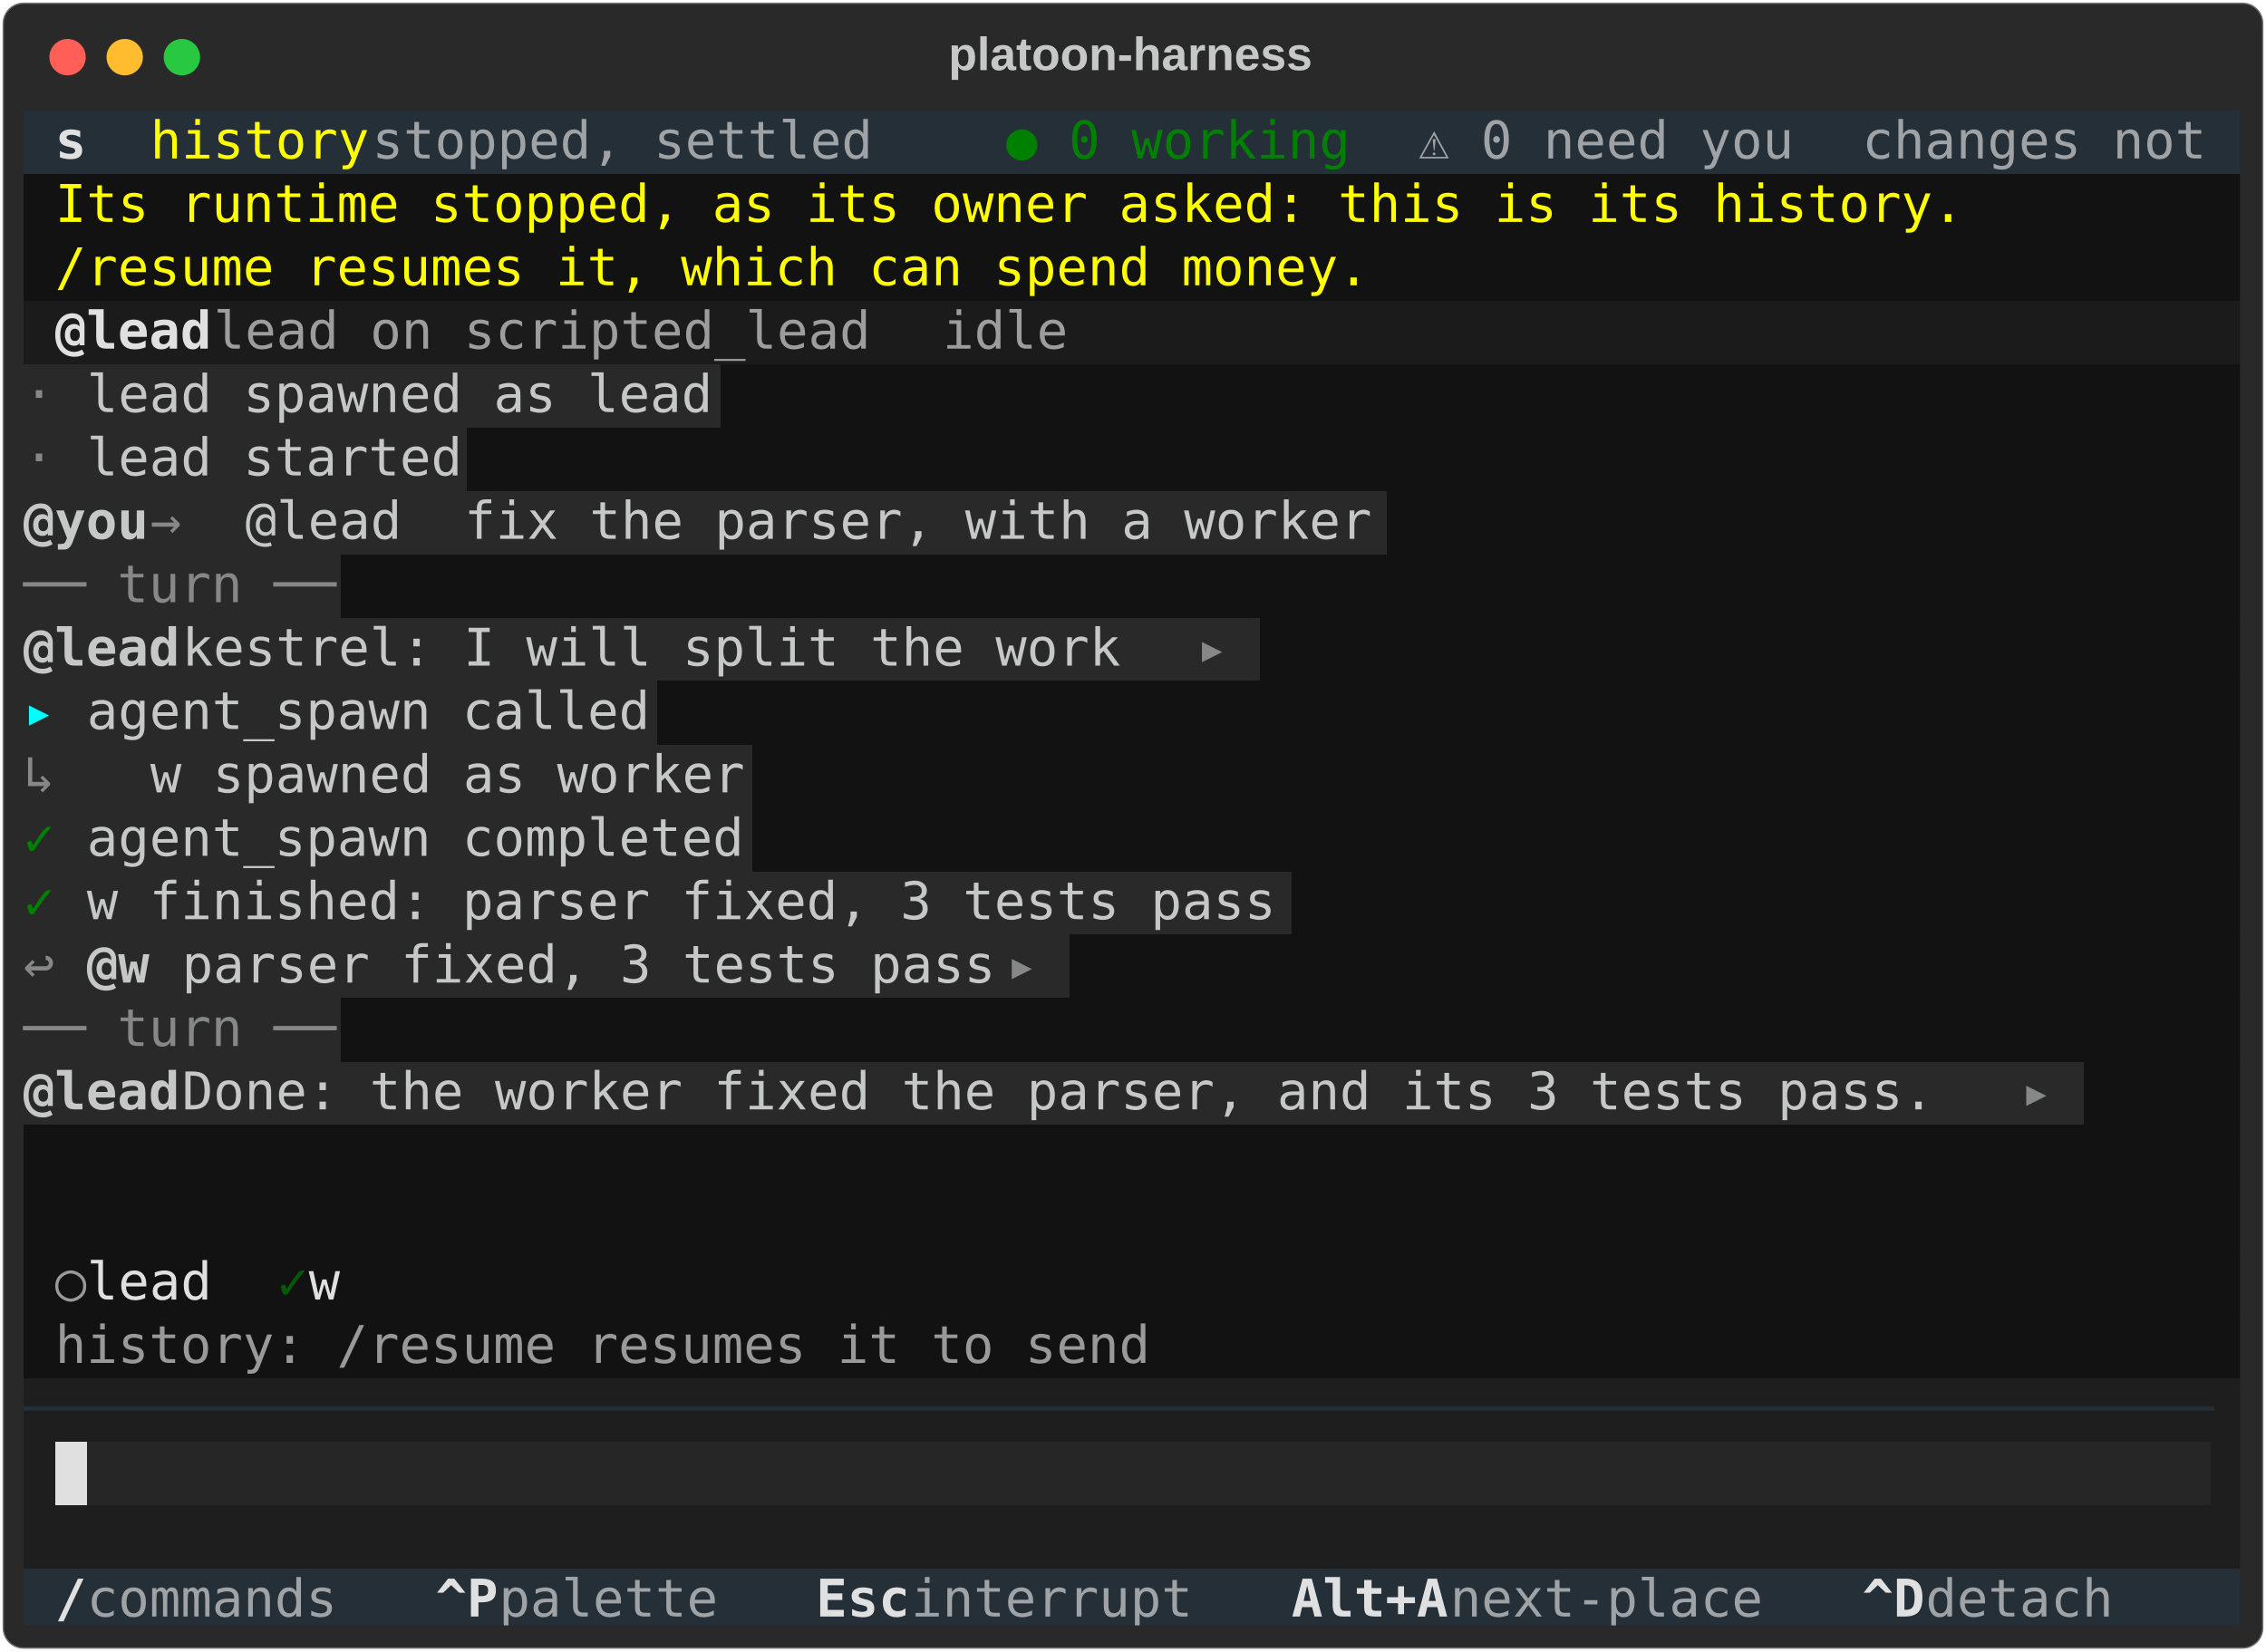
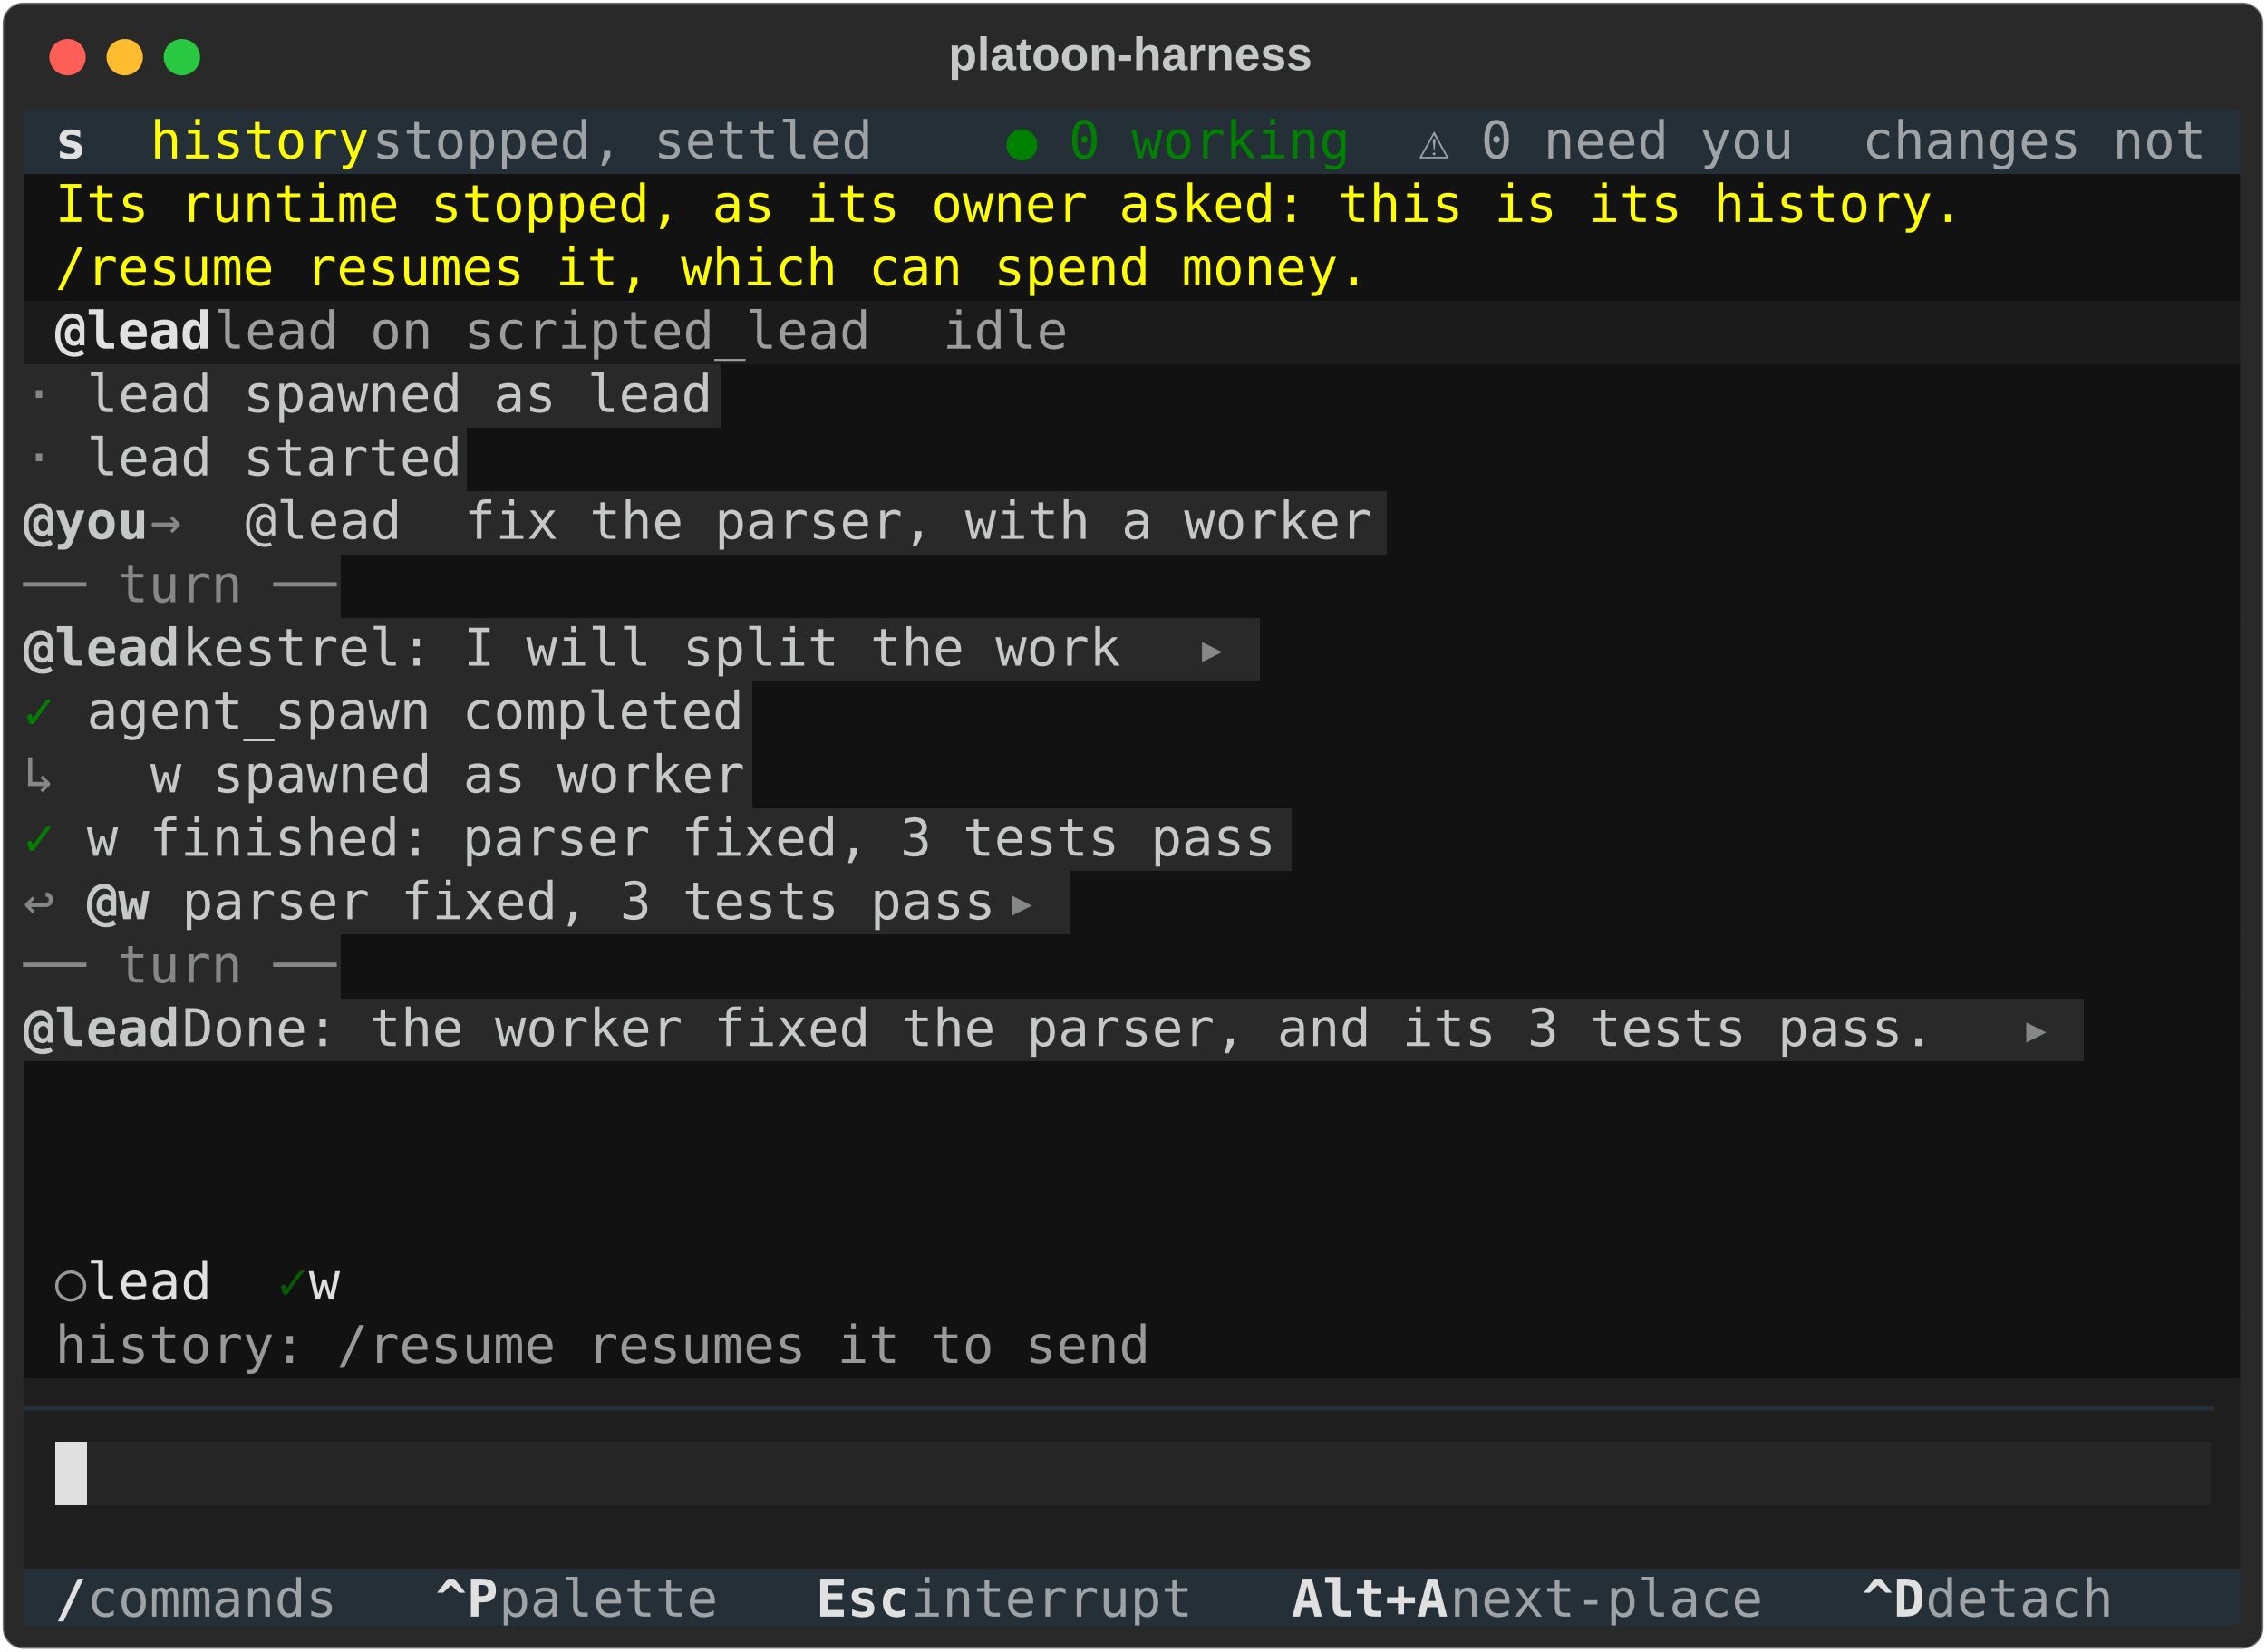
<svg xmlns="http://www.w3.org/2000/svg" class="rich-terminal" viewBox="0 0 872 635.6">
  <style>

    @font-face {
        font-family: "Fira Code";
        src: local("FiraCode-Regular"),
                url("https://cdnjs.cloudflare.com/ajax/libs/firacode/6.2.0/woff2/FiraCode-Regular.woff2") format("woff2"),
                url("https://cdnjs.cloudflare.com/ajax/libs/firacode/6.2.0/woff/FiraCode-Regular.woff") format("woff");
        font-style: normal;
        font-weight: 400;
    }
    @font-face {
        font-family: "Fira Code";
        src: local("FiraCode-Bold"),
                url("https://cdnjs.cloudflare.com/ajax/libs/firacode/6.2.0/woff2/FiraCode-Bold.woff2") format("woff2"),
                url("https://cdnjs.cloudflare.com/ajax/libs/firacode/6.2.0/woff/FiraCode-Bold.woff") format("woff");
        font-style: bold;
        font-weight: 700;
    }

-     .terminal-4073243659-matrix {
+     .terminal-1050055986-matrix {
        font-family: Fira Code, monospace;
        font-size: 20px;
        line-height: 24.4px;
        font-variant-east-asian: full-width;
    }

-     .terminal-4073243659-title {
+     .terminal-1050055986-title {
        font-size: 18px;
        font-weight: bold;
        font-family: arial;
    }

-     .terminal-4073243659-r1 { fill: #c5c8c6 }
- .terminal-4073243659-r2 { fill: #e0e0e0;font-weight: bold }
- .terminal-4073243659-r3 { fill: #e0e0e0 }
- .terminal-4073243659-r4 { fill: #ffff00 }
- .terminal-4073243659-r5 { fill: #a0a3a6 }
- .terminal-4073243659-r6 { fill: #008000 }
- .terminal-4073243659-r7 { fill: #9d9d9d }
- .terminal-4073243659-r8 { fill: #868887 }
- .terminal-4073243659-r9 { fill: #c5c8c6;font-weight: bold }
- .terminal-4073243659-r10 { fill: #00ffff }
- .terminal-4073243659-r11 { fill: #999999 }
- .terminal-4073243659-r12 { fill: #065a06 }
- .terminal-4073243659-r13 { fill: #242f38 }
- .terminal-4073243659-r14 { fill: #121212 }
+     .terminal-1050055986-r1 { fill: #c5c8c6 }
+ .terminal-1050055986-r2 { fill: #e0e0e0;font-weight: bold }
+ .terminal-1050055986-r3 { fill: #e0e0e0 }
+ .terminal-1050055986-r4 { fill: #ffff00 }
+ .terminal-1050055986-r5 { fill: #a0a3a6 }
+ .terminal-1050055986-r6 { fill: #008000 }
+ .terminal-1050055986-r7 { fill: #9d9d9d }
+ .terminal-1050055986-r8 { fill: #868887 }
+ .terminal-1050055986-r9 { fill: #c5c8c6;font-weight: bold }
+ .terminal-1050055986-r10 { fill: #999999 }
+ .terminal-1050055986-r11 { fill: #065a06 }
+ .terminal-1050055986-r12 { fill: #242f38 }
+ .terminal-1050055986-r13 { fill: #121212 }
    </style>
  <defs>
-     <clipPath id="terminal-4073243659-clip-terminal">
+     <clipPath id="terminal-1050055986-clip-terminal">
      <rect x="0" y="0" width="853.0" height="584.6" />
    </clipPath>
-     <clipPath id="terminal-4073243659-line-0">
+     <clipPath id="terminal-1050055986-line-0">
      <rect x="0" y="1.5" width="854" height="24.65" />
    </clipPath>
-     <clipPath id="terminal-4073243659-line-1">
+     <clipPath id="terminal-1050055986-line-1">
      <rect x="0" y="25.9" width="854" height="24.65" />
    </clipPath>
-     <clipPath id="terminal-4073243659-line-2">
+     <clipPath id="terminal-1050055986-line-2">
      <rect x="0" y="50.3" width="854" height="24.65" />
    </clipPath>
-     <clipPath id="terminal-4073243659-line-3">
+     <clipPath id="terminal-1050055986-line-3">
      <rect x="0" y="74.7" width="854" height="24.65" />
    </clipPath>
-     <clipPath id="terminal-4073243659-line-4">
+     <clipPath id="terminal-1050055986-line-4">
      <rect x="0" y="99.1" width="854" height="24.65" />
    </clipPath>
-     <clipPath id="terminal-4073243659-line-5">
+     <clipPath id="terminal-1050055986-line-5">
      <rect x="0" y="123.5" width="854" height="24.65" />
    </clipPath>
-     <clipPath id="terminal-4073243659-line-6">
+     <clipPath id="terminal-1050055986-line-6">
      <rect x="0" y="147.9" width="854" height="24.65" />
    </clipPath>
-     <clipPath id="terminal-4073243659-line-7">
+     <clipPath id="terminal-1050055986-line-7">
      <rect x="0" y="172.3" width="854" height="24.65" />
    </clipPath>
-     <clipPath id="terminal-4073243659-line-8">
+     <clipPath id="terminal-1050055986-line-8">
      <rect x="0" y="196.7" width="854" height="24.65" />
    </clipPath>
-     <clipPath id="terminal-4073243659-line-9">
+     <clipPath id="terminal-1050055986-line-9">
      <rect x="0" y="221.1" width="854" height="24.65" />
    </clipPath>
-     <clipPath id="terminal-4073243659-line-10">
+     <clipPath id="terminal-1050055986-line-10">
      <rect x="0" y="245.5" width="854" height="24.65" />
    </clipPath>
-     <clipPath id="terminal-4073243659-line-11">
+     <clipPath id="terminal-1050055986-line-11">
      <rect x="0" y="269.9" width="854" height="24.65" />
    </clipPath>
-     <clipPath id="terminal-4073243659-line-12">
+     <clipPath id="terminal-1050055986-line-12">
      <rect x="0" y="294.3" width="854" height="24.65" />
    </clipPath>
-     <clipPath id="terminal-4073243659-line-13">
+     <clipPath id="terminal-1050055986-line-13">
      <rect x="0" y="318.7" width="854" height="24.65" />
    </clipPath>
-     <clipPath id="terminal-4073243659-line-14">
+     <clipPath id="terminal-1050055986-line-14">
      <rect x="0" y="343.1" width="854" height="24.65" />
    </clipPath>
-     <clipPath id="terminal-4073243659-line-15">
+     <clipPath id="terminal-1050055986-line-15">
      <rect x="0" y="367.5" width="854" height="24.65" />
    </clipPath>
-     <clipPath id="terminal-4073243659-line-16">
+     <clipPath id="terminal-1050055986-line-16">
      <rect x="0" y="391.9" width="854" height="24.65" />
    </clipPath>
-     <clipPath id="terminal-4073243659-line-17">
+     <clipPath id="terminal-1050055986-line-17">
      <rect x="0" y="416.3" width="854" height="24.65" />
    </clipPath>
-     <clipPath id="terminal-4073243659-line-18">
+     <clipPath id="terminal-1050055986-line-18">
      <rect x="0" y="440.7" width="854" height="24.65" />
    </clipPath>
-     <clipPath id="terminal-4073243659-line-19">
+     <clipPath id="terminal-1050055986-line-19">
      <rect x="0" y="465.1" width="854" height="24.65" />
    </clipPath>
-     <clipPath id="terminal-4073243659-line-20">
+     <clipPath id="terminal-1050055986-line-20">
      <rect x="0" y="489.5" width="854" height="24.65" />
    </clipPath>
-     <clipPath id="terminal-4073243659-line-21">
+     <clipPath id="terminal-1050055986-line-21">
      <rect x="0" y="513.9" width="854" height="24.65" />
    </clipPath>
-     <clipPath id="terminal-4073243659-line-22">
+     <clipPath id="terminal-1050055986-line-22">
      <rect x="0" y="538.3" width="854" height="24.65" />
    </clipPath>
  </defs>
  <rect fill="#292929" stroke="rgba(255,255,255,0.35)" stroke-width="1" x="1" y="1" width="870" height="633.6" rx="8" />
-   <text class="terminal-4073243659-title" fill="#c5c8c6" text-anchor="middle" x="435" y="27">platoon-harness</text>
+   <text class="terminal-1050055986-title" fill="#c5c8c6" text-anchor="middle" x="435" y="27">platoon-harness</text>
  <g transform="translate(26,22)">
    <circle cx="0" cy="0" r="7" fill="#ff5f57" />
    <circle cx="22" cy="0" r="7" fill="#febc2e" />
    <circle cx="44" cy="0" r="7" fill="#28c840" />
  </g>
-   <g transform="translate(9, 41)" clip-path="url(#terminal-4073243659-clip-terminal)">
+   <g transform="translate(9, 41)" clip-path="url(#terminal-1050055986-clip-terminal)">
    <rect fill="#242f38" x="0" y="1.5" width="12.2" height="24.65" shape-rendering="crispEdges" />
    <rect fill="#242f38" x="12.2" y="1.5" width="12.2" height="24.65" shape-rendering="crispEdges" />
    <rect fill="#242f38" x="24.4" y="1.5" width="24.4" height="24.65" shape-rendering="crispEdges" />
    <rect fill="#242f38" x="48.8" y="1.5" width="85.4" height="24.65" shape-rendering="crispEdges" />
    <rect fill="#242f38" x="134.2" y="1.5" width="244" height="24.65" shape-rendering="crispEdges" />
    <rect fill="#242f38" x="378.2" y="1.5" width="158.6" height="24.65" shape-rendering="crispEdges" />
    <rect fill="#242f38" x="536.8" y="1.5" width="170.8" height="24.65" shape-rendering="crispEdges" />
    <rect fill="#242f38" x="707.6" y="1.5" width="134.2" height="24.65" shape-rendering="crispEdges" />
    <rect fill="#242f38" x="841.8" y="1.5" width="12.2" height="24.65" shape-rendering="crispEdges" />
    <rect fill="#121212" x="0" y="25.9" width="12.2" height="24.65" shape-rendering="crispEdges" />
    <rect fill="#121212" x="12.2" y="25.9" width="744.2" height="24.65" shape-rendering="crispEdges" />
    <rect fill="#121212" x="756.4" y="25.9" width="97.6" height="24.65" shape-rendering="crispEdges" />
    <rect fill="#121212" x="0" y="50.3" width="12.2" height="24.65" shape-rendering="crispEdges" />
    <rect fill="#121212" x="12.2" y="50.3" width="512.4" height="24.65" shape-rendering="crispEdges" />
    <rect fill="#121212" x="524.6" y="50.3" width="329.4" height="24.65" shape-rendering="crispEdges" />
    <rect fill="#1b1b1b" x="0" y="74.7" width="12.2" height="24.65" shape-rendering="crispEdges" />
    <rect fill="#1b1b1b" x="12.2" y="74.7" width="61" height="24.65" shape-rendering="crispEdges" />
    <rect fill="#1b1b1b" x="73.2" y="74.7" width="280.6" height="24.65" shape-rendering="crispEdges" />
    <rect fill="#1b1b1b" x="353.8" y="74.7" width="73.2" height="24.65" shape-rendering="crispEdges" />
    <rect fill="#1b1b1b" x="427" y="74.7" width="24.4" height="24.65" shape-rendering="crispEdges" />
    <rect fill="#1b1b1b" x="451.4" y="74.7" width="402.6" height="24.65" shape-rendering="crispEdges" />
    <rect fill="#121212" x="268.4" y="99.1" width="585.6" height="24.65" shape-rendering="crispEdges" />
    <rect fill="#121212" x="170.8" y="123.5" width="683.2" height="24.65" shape-rendering="crispEdges" />
    <rect fill="#121212" x="524.6" y="147.9" width="329.4" height="24.65" shape-rendering="crispEdges" />
    <rect fill="#121212" x="122" y="172.3" width="732" height="24.65" shape-rendering="crispEdges" />
    <rect fill="#121212" x="475.8" y="196.7" width="378.2" height="24.65" shape-rendering="crispEdges" />
-     <rect fill="#121212" x="244" y="221.1" width="610" height="24.65" shape-rendering="crispEdges" />
+     <rect fill="#121212" x="280.6" y="221.1" width="573.4" height="24.65" shape-rendering="crispEdges" />
    <rect fill="#121212" x="280.6" y="245.5" width="573.4" height="24.65" shape-rendering="crispEdges" />
-     <rect fill="#121212" x="280.6" y="269.9" width="573.4" height="24.65" shape-rendering="crispEdges" />
-     <rect fill="#121212" x="488" y="294.3" width="366" height="24.65" shape-rendering="crispEdges" />
-     <rect fill="#121212" x="402.6" y="318.7" width="451.4" height="24.65" shape-rendering="crispEdges" />
-     <rect fill="#121212" x="122" y="343.1" width="732" height="24.65" shape-rendering="crispEdges" />
-     <rect fill="#121212" x="793" y="367.5" width="61" height="24.65" shape-rendering="crispEdges" />
+     <rect fill="#121212" x="488" y="269.9" width="366" height="24.65" shape-rendering="crispEdges" />
+     <rect fill="#121212" x="402.6" y="294.3" width="451.4" height="24.65" shape-rendering="crispEdges" />
+     <rect fill="#121212" x="122" y="318.7" width="732" height="24.65" shape-rendering="crispEdges" />
+     <rect fill="#121212" x="793" y="343.1" width="61" height="24.65" shape-rendering="crispEdges" />
+     <rect fill="#121212" x="0" y="367.5" width="854" height="24.65" shape-rendering="crispEdges" />
    <rect fill="#121212" x="0" y="391.9" width="854" height="24.65" shape-rendering="crispEdges" />
    <rect fill="#121212" x="0" y="416.3" width="854" height="24.65" shape-rendering="crispEdges" />
    <rect fill="#121212" x="0" y="440.7" width="12.2" height="24.65" shape-rendering="crispEdges" />
    <rect fill="#121212" x="12.2" y="440.7" width="12.2" height="24.65" shape-rendering="crispEdges" />
    <rect fill="#121212" x="24.4" y="440.7" width="73.2" height="24.65" shape-rendering="crispEdges" />
    <rect fill="#121212" x="97.6" y="440.7" width="12.2" height="24.65" shape-rendering="crispEdges" />
    <rect fill="#121212" x="109.8" y="440.7" width="36.6" height="24.65" shape-rendering="crispEdges" />
    <rect fill="#121212" x="146.4" y="440.7" width="707.6" height="24.65" shape-rendering="crispEdges" />
    <rect fill="#121212" x="0" y="465.1" width="12.2" height="24.65" shape-rendering="crispEdges" />
    <rect fill="#121212" x="12.2" y="465.1" width="427" height="24.65" shape-rendering="crispEdges" />
    <rect fill="#121212" x="439.2" y="465.1" width="414.8" height="24.65" shape-rendering="crispEdges" />
    <rect fill="#1e1e1e" x="0" y="489.5" width="854" height="24.65" shape-rendering="crispEdges" />
    <rect fill="#1e1e1e" x="0" y="513.9" width="12.2" height="24.65" shape-rendering="crispEdges" />
    <rect fill="#e0e0e0" x="12.2" y="513.9" width="12.2" height="24.65" shape-rendering="crispEdges" />
    <rect fill="#262626" x="24.4" y="513.9" width="817.4" height="24.65" shape-rendering="crispEdges" />
    <rect fill="#1e1e1e" x="841.8" y="513.9" width="12.2" height="24.65" shape-rendering="crispEdges" />
    <rect fill="#1e1e1e" x="0" y="538.3" width="12.2" height="24.65" shape-rendering="crispEdges" />
    <rect fill="#1e1e1e" x="12.2" y="538.3" width="829.6" height="24.65" shape-rendering="crispEdges" />
    <rect fill="#1e1e1e" x="841.8" y="538.3" width="12.2" height="24.65" shape-rendering="crispEdges" />
    <rect fill="#242f38" x="0" y="562.7" width="12.2" height="24.65" shape-rendering="crispEdges" />
    <rect fill="#242f38" x="12.2" y="562.7" width="12.2" height="24.65" shape-rendering="crispEdges" />
    <rect fill="#242f38" x="24.4" y="562.7" width="109.8" height="24.65" shape-rendering="crispEdges" />
    <rect fill="#242f38" x="134.2" y="562.7" width="24.4" height="24.65" shape-rendering="crispEdges" />
    <rect fill="#242f38" x="158.6" y="562.7" width="24.4" height="24.65" shape-rendering="crispEdges" />
    <rect fill="#242f38" x="183" y="562.7" width="97.6" height="24.65" shape-rendering="crispEdges" />
    <rect fill="#242f38" x="280.6" y="562.7" width="24.4" height="24.65" shape-rendering="crispEdges" />
    <rect fill="#242f38" x="305" y="562.7" width="36.6" height="24.65" shape-rendering="crispEdges" />
    <rect fill="#242f38" x="341.6" y="562.7" width="122" height="24.65" shape-rendering="crispEdges" />
    <rect fill="#242f38" x="463.6" y="562.7" width="24.4" height="24.65" shape-rendering="crispEdges" />
    <rect fill="#242f38" x="488" y="562.7" width="61" height="24.65" shape-rendering="crispEdges" />
    <rect fill="#242f38" x="549" y="562.7" width="134.2" height="24.65" shape-rendering="crispEdges" />
    <rect fill="#242f38" x="683.2" y="562.7" width="24.4" height="24.65" shape-rendering="crispEdges" />
    <rect fill="#242f38" x="707.6" y="562.7" width="24.4" height="24.65" shape-rendering="crispEdges" />
    <rect fill="#242f38" x="732" y="562.7" width="85.4" height="24.65" shape-rendering="crispEdges" />
    <rect fill="#242f38" x="817.4" y="562.7" width="24.4" height="24.65" shape-rendering="crispEdges" />
    <rect fill="#242f38" x="841.8" y="562.7" width="12.2" height="24.65" shape-rendering="crispEdges" />
-     <g class="terminal-4073243659-matrix">
-       <text class="terminal-4073243659-r2" x="12.2" y="20" textLength="12.2" clip-path="url(#terminal-4073243659-line-0)">s</text>
-       <text class="terminal-4073243659-r4" x="48.8" y="20" textLength="85.4" clip-path="url(#terminal-4073243659-line-0)">history</text>
-       <text class="terminal-4073243659-r5" x="134.2" y="20" textLength="244" clip-path="url(#terminal-4073243659-line-0)"> stopped, settled   </text>
-       <text class="terminal-4073243659-r6" x="378.2" y="20" textLength="158.6" clip-path="url(#terminal-4073243659-line-0)">● 0 working  </text>
-       <text class="terminal-4073243659-r5" x="536.8" y="20" textLength="170.8" clip-path="url(#terminal-4073243659-line-0)">⚠ 0 need you  </text>
-       <text class="terminal-4073243659-r5" x="707.6" y="20" textLength="134.2" clip-path="url(#terminal-4073243659-line-0)">changes not</text>
-       <text class="terminal-4073243659-r1" x="854" y="20" textLength="12.2" clip-path="url(#terminal-4073243659-line-0)">
- </text>
-       <text class="terminal-4073243659-r4" x="12.2" y="44.4" textLength="744.2" clip-path="url(#terminal-4073243659-line-1)">Its runtime stopped, as its owner asked: this is its history.</text>
-       <text class="terminal-4073243659-r1" x="854" y="44.4" textLength="12.2" clip-path="url(#terminal-4073243659-line-1)">
- </text>
-       <text class="terminal-4073243659-r4" x="12.2" y="68.8" textLength="512.4" clip-path="url(#terminal-4073243659-line-2)">/resume resumes it, which can spend money.</text>
-       <text class="terminal-4073243659-r1" x="854" y="68.8" textLength="12.2" clip-path="url(#terminal-4073243659-line-2)">
- </text>
-       <text class="terminal-4073243659-r2" x="12.2" y="93.2" textLength="61" clip-path="url(#terminal-4073243659-line-3)">@lead</text>
-       <text class="terminal-4073243659-r7" x="73.2" y="93.2" textLength="280.6" clip-path="url(#terminal-4073243659-line-3)">  lead on scripted_lead</text>
-       <text class="terminal-4073243659-r7" x="353.8" y="93.2" textLength="73.2" clip-path="url(#terminal-4073243659-line-3)">  idle</text>
-       <text class="terminal-4073243659-r1" x="854" y="93.2" textLength="12.2" clip-path="url(#terminal-4073243659-line-3)">
- </text>
-       <text class="terminal-4073243659-r8" x="0" y="117.6" textLength="24.4" clip-path="url(#terminal-4073243659-line-4)">· </text>
-       <text class="terminal-4073243659-r1" x="24.4" y="117.6" textLength="244" clip-path="url(#terminal-4073243659-line-4)">lead spawned as lead</text>
-       <text class="terminal-4073243659-r1" x="854" y="117.6" textLength="12.2" clip-path="url(#terminal-4073243659-line-4)">
- </text>
-       <text class="terminal-4073243659-r8" x="0" y="142" textLength="24.4" clip-path="url(#terminal-4073243659-line-5)">· </text>
-       <text class="terminal-4073243659-r1" x="24.4" y="142" textLength="146.4" clip-path="url(#terminal-4073243659-line-5)">lead started</text>
-       <text class="terminal-4073243659-r1" x="854" y="142" textLength="12.2" clip-path="url(#terminal-4073243659-line-5)">
- </text>
-       <text class="terminal-4073243659-r9" x="0" y="166.4" textLength="48.8" clip-path="url(#terminal-4073243659-line-6)">@you</text>
-       <text class="terminal-4073243659-r8" x="48.8" y="166.4" textLength="36.6" clip-path="url(#terminal-4073243659-line-6)"> → </text>
-       <text class="terminal-4073243659-r1" x="85.4" y="166.4" textLength="439.2" clip-path="url(#terminal-4073243659-line-6)">@lead  fix the parser, with a worker</text>
-       <text class="terminal-4073243659-r1" x="854" y="166.4" textLength="12.2" clip-path="url(#terminal-4073243659-line-6)">
- </text>
-       <text class="terminal-4073243659-r8" x="0" y="190.8" textLength="122" clip-path="url(#terminal-4073243659-line-7)">── turn ──</text>
-       <text class="terminal-4073243659-r1" x="854" y="190.8" textLength="12.2" clip-path="url(#terminal-4073243659-line-7)">
- </text>
-       <text class="terminal-4073243659-r9" x="0" y="215.2" textLength="61" clip-path="url(#terminal-4073243659-line-8)">@lead</text>
-       <text class="terminal-4073243659-r1" x="61" y="215.2" textLength="390.4" clip-path="url(#terminal-4073243659-line-8)">  kestrel: I will split the work</text>
-       <text class="terminal-4073243659-r8" x="451.4" y="215.2" textLength="24.4" clip-path="url(#terminal-4073243659-line-8)"> ▸</text>
-       <text class="terminal-4073243659-r1" x="854" y="215.2" textLength="12.2" clip-path="url(#terminal-4073243659-line-8)">
- </text>
-       <text class="terminal-4073243659-r10" x="0" y="239.6" textLength="24.4" clip-path="url(#terminal-4073243659-line-9)">▸ </text>
-       <text class="terminal-4073243659-r1" x="24.4" y="239.6" textLength="219.6" clip-path="url(#terminal-4073243659-line-9)">agent_spawn called</text>
-       <text class="terminal-4073243659-r1" x="854" y="239.6" textLength="12.2" clip-path="url(#terminal-4073243659-line-9)">
- </text>
-       <text class="terminal-4073243659-r8" x="0" y="264" textLength="48.8" clip-path="url(#terminal-4073243659-line-10)">  ↳ </text>
-       <text class="terminal-4073243659-r1" x="48.8" y="264" textLength="231.8" clip-path="url(#terminal-4073243659-line-10)">w spawned as worker</text>
-       <text class="terminal-4073243659-r1" x="854" y="264" textLength="12.2" clip-path="url(#terminal-4073243659-line-10)">
- </text>
-       <text class="terminal-4073243659-r6" x="0" y="288.4" textLength="24.4" clip-path="url(#terminal-4073243659-line-11)">✓ </text>
-       <text class="terminal-4073243659-r1" x="24.4" y="288.4" textLength="256.2" clip-path="url(#terminal-4073243659-line-11)">agent_spawn completed</text>
-       <text class="terminal-4073243659-r1" x="854" y="288.4" textLength="12.2" clip-path="url(#terminal-4073243659-line-11)">
- </text>
-       <text class="terminal-4073243659-r6" x="0" y="312.8" textLength="24.4" clip-path="url(#terminal-4073243659-line-12)">✓ </text>
-       <text class="terminal-4073243659-r1" x="24.4" y="312.8" textLength="463.6" clip-path="url(#terminal-4073243659-line-12)">w finished: parser fixed, 3 tests pass</text>
-       <text class="terminal-4073243659-r1" x="854" y="312.8" textLength="12.2" clip-path="url(#terminal-4073243659-line-12)">
- </text>
-       <text class="terminal-4073243659-r8" x="0" y="337.2" textLength="24.4" clip-path="url(#terminal-4073243659-line-13)">↩ </text>
-       <text class="terminal-4073243659-r9" x="24.4" y="337.2" textLength="36.6" clip-path="url(#terminal-4073243659-line-13)">@w </text>
-       <text class="terminal-4073243659-r1" x="61" y="337.2" textLength="317.2" clip-path="url(#terminal-4073243659-line-13)">parser fixed, 3 tests pass</text>
-       <text class="terminal-4073243659-r8" x="378.2" y="337.2" textLength="24.4" clip-path="url(#terminal-4073243659-line-13)"> ▸</text>
-       <text class="terminal-4073243659-r1" x="854" y="337.2" textLength="12.2" clip-path="url(#terminal-4073243659-line-13)">
- </text>
-       <text class="terminal-4073243659-r8" x="0" y="361.6" textLength="122" clip-path="url(#terminal-4073243659-line-14)">── turn ──</text>
-       <text class="terminal-4073243659-r1" x="854" y="361.6" textLength="12.2" clip-path="url(#terminal-4073243659-line-14)">
- </text>
-       <text class="terminal-4073243659-r9" x="0" y="386" textLength="61" clip-path="url(#terminal-4073243659-line-15)">@lead</text>
-       <text class="terminal-4073243659-r1" x="61" y="386" textLength="707.6" clip-path="url(#terminal-4073243659-line-15)">  Done: the worker fixed the parser, and its 3 tests pass.</text>
-       <text class="terminal-4073243659-r8" x="768.6" y="386" textLength="24.4" clip-path="url(#terminal-4073243659-line-15)"> ▸</text>
-       <text class="terminal-4073243659-r1" x="854" y="386" textLength="12.2" clip-path="url(#terminal-4073243659-line-15)">
- </text>
-       <text class="terminal-4073243659-r1" x="854" y="410.4" textLength="12.2" clip-path="url(#terminal-4073243659-line-16)">
- </text>
-       <text class="terminal-4073243659-r1" x="854" y="434.8" textLength="12.2" clip-path="url(#terminal-4073243659-line-17)">
- </text>
-       <text class="terminal-4073243659-r11" x="12.2" y="459.2" textLength="12.2" clip-path="url(#terminal-4073243659-line-18)">○</text>
-       <text class="terminal-4073243659-r3" x="24.4" y="459.2" textLength="73.2" clip-path="url(#terminal-4073243659-line-18)">lead  </text>
-       <text class="terminal-4073243659-r12" x="97.6" y="459.2" textLength="12.2" clip-path="url(#terminal-4073243659-line-18)">✓</text>
-       <text class="terminal-4073243659-r3" x="109.8" y="459.2" textLength="36.6" clip-path="url(#terminal-4073243659-line-18)">w  </text>
-       <text class="terminal-4073243659-r1" x="854" y="459.2" textLength="12.2" clip-path="url(#terminal-4073243659-line-18)">
- </text>
-       <text class="terminal-4073243659-r11" x="12.2" y="483.6" textLength="427" clip-path="url(#terminal-4073243659-line-19)">history: /resume resumes it to send</text>
-       <text class="terminal-4073243659-r1" x="854" y="483.6" textLength="12.2" clip-path="url(#terminal-4073243659-line-19)">
- </text>
-       <text class="terminal-4073243659-r13" x="0" y="508" textLength="854" clip-path="url(#terminal-4073243659-line-20)">──────────────────────────────────────────────────────────────────────</text>
-       <text class="terminal-4073243659-r1" x="854" y="508" textLength="12.2" clip-path="url(#terminal-4073243659-line-20)">
- </text>
-       <text class="terminal-4073243659-r1" x="854" y="532.4" textLength="12.2" clip-path="url(#terminal-4073243659-line-21)">
- </text>
-       <text class="terminal-4073243659-r1" x="854" y="556.8" textLength="12.2" clip-path="url(#terminal-4073243659-line-22)">
- </text>
-       <text class="terminal-4073243659-r2" x="12.2" y="581.2" textLength="12.2" clip-path="url(#terminal-4073243659-line-23)">/</text>
-       <text class="terminal-4073243659-r5" x="24.4" y="581.2" textLength="109.8" clip-path="url(#terminal-4073243659-line-23)"> commands</text>
-       <text class="terminal-4073243659-r2" x="158.6" y="581.2" textLength="24.4" clip-path="url(#terminal-4073243659-line-23)">^P</text>
-       <text class="terminal-4073243659-r5" x="183" y="581.2" textLength="97.6" clip-path="url(#terminal-4073243659-line-23)"> palette</text>
-       <text class="terminal-4073243659-r2" x="305" y="581.2" textLength="36.6" clip-path="url(#terminal-4073243659-line-23)">Esc</text>
-       <text class="terminal-4073243659-r5" x="341.6" y="581.2" textLength="122" clip-path="url(#terminal-4073243659-line-23)"> interrupt</text>
-       <text class="terminal-4073243659-r2" x="488" y="581.2" textLength="61" clip-path="url(#terminal-4073243659-line-23)">Alt+A</text>
-       <text class="terminal-4073243659-r5" x="549" y="581.2" textLength="134.2" clip-path="url(#terminal-4073243659-line-23)"> next-place</text>
-       <text class="terminal-4073243659-r2" x="707.6" y="581.2" textLength="24.4" clip-path="url(#terminal-4073243659-line-23)">^D</text>
-       <text class="terminal-4073243659-r5" x="732" y="581.2" textLength="85.4" clip-path="url(#terminal-4073243659-line-23)"> detach</text>
+     <g class="terminal-1050055986-matrix">
+       <text class="terminal-1050055986-r2" x="12.2" y="20" textLength="12.2" clip-path="url(#terminal-1050055986-line-0)">s</text>
+       <text class="terminal-1050055986-r4" x="48.8" y="20" textLength="85.4" clip-path="url(#terminal-1050055986-line-0)">history</text>
+       <text class="terminal-1050055986-r5" x="134.2" y="20" textLength="244" clip-path="url(#terminal-1050055986-line-0)"> stopped, settled   </text>
+       <text class="terminal-1050055986-r6" x="378.2" y="20" textLength="158.6" clip-path="url(#terminal-1050055986-line-0)">● 0 working  </text>
+       <text class="terminal-1050055986-r5" x="536.8" y="20" textLength="170.8" clip-path="url(#terminal-1050055986-line-0)">⚠ 0 need you  </text>
+       <text class="terminal-1050055986-r5" x="707.6" y="20" textLength="134.2" clip-path="url(#terminal-1050055986-line-0)">changes not</text>
+       <text class="terminal-1050055986-r1" x="854" y="20" textLength="12.2" clip-path="url(#terminal-1050055986-line-0)">
+ </text>
+       <text class="terminal-1050055986-r4" x="12.2" y="44.4" textLength="744.2" clip-path="url(#terminal-1050055986-line-1)">Its runtime stopped, as its owner asked: this is its history.</text>
+       <text class="terminal-1050055986-r1" x="854" y="44.4" textLength="12.2" clip-path="url(#terminal-1050055986-line-1)">
+ </text>
+       <text class="terminal-1050055986-r4" x="12.2" y="68.8" textLength="512.4" clip-path="url(#terminal-1050055986-line-2)">/resume resumes it, which can spend money.</text>
+       <text class="terminal-1050055986-r1" x="854" y="68.8" textLength="12.2" clip-path="url(#terminal-1050055986-line-2)">
+ </text>
+       <text class="terminal-1050055986-r2" x="12.2" y="93.2" textLength="61" clip-path="url(#terminal-1050055986-line-3)">@lead</text>
+       <text class="terminal-1050055986-r7" x="73.2" y="93.2" textLength="280.6" clip-path="url(#terminal-1050055986-line-3)">  lead on scripted_lead</text>
+       <text class="terminal-1050055986-r7" x="353.8" y="93.2" textLength="73.2" clip-path="url(#terminal-1050055986-line-3)">  idle</text>
+       <text class="terminal-1050055986-r1" x="854" y="93.2" textLength="12.2" clip-path="url(#terminal-1050055986-line-3)">
+ </text>
+       <text class="terminal-1050055986-r8" x="0" y="117.6" textLength="24.4" clip-path="url(#terminal-1050055986-line-4)">· </text>
+       <text class="terminal-1050055986-r1" x="24.4" y="117.6" textLength="244" clip-path="url(#terminal-1050055986-line-4)">lead spawned as lead</text>
+       <text class="terminal-1050055986-r1" x="854" y="117.6" textLength="12.2" clip-path="url(#terminal-1050055986-line-4)">
+ </text>
+       <text class="terminal-1050055986-r8" x="0" y="142" textLength="24.4" clip-path="url(#terminal-1050055986-line-5)">· </text>
+       <text class="terminal-1050055986-r1" x="24.4" y="142" textLength="146.4" clip-path="url(#terminal-1050055986-line-5)">lead started</text>
+       <text class="terminal-1050055986-r1" x="854" y="142" textLength="12.2" clip-path="url(#terminal-1050055986-line-5)">
+ </text>
+       <text class="terminal-1050055986-r9" x="0" y="166.4" textLength="48.8" clip-path="url(#terminal-1050055986-line-6)">@you</text>
+       <text class="terminal-1050055986-r8" x="48.8" y="166.4" textLength="36.6" clip-path="url(#terminal-1050055986-line-6)"> → </text>
+       <text class="terminal-1050055986-r1" x="85.4" y="166.4" textLength="439.2" clip-path="url(#terminal-1050055986-line-6)">@lead  fix the parser, with a worker</text>
+       <text class="terminal-1050055986-r1" x="854" y="166.4" textLength="12.2" clip-path="url(#terminal-1050055986-line-6)">
+ </text>
+       <text class="terminal-1050055986-r8" x="0" y="190.8" textLength="122" clip-path="url(#terminal-1050055986-line-7)">── turn ──</text>
+       <text class="terminal-1050055986-r1" x="854" y="190.8" textLength="12.2" clip-path="url(#terminal-1050055986-line-7)">
+ </text>
+       <text class="terminal-1050055986-r9" x="0" y="215.2" textLength="61" clip-path="url(#terminal-1050055986-line-8)">@lead</text>
+       <text class="terminal-1050055986-r1" x="61" y="215.2" textLength="390.4" clip-path="url(#terminal-1050055986-line-8)">  kestrel: I will split the work</text>
+       <text class="terminal-1050055986-r8" x="451.4" y="215.2" textLength="24.4" clip-path="url(#terminal-1050055986-line-8)"> ▸</text>
+       <text class="terminal-1050055986-r1" x="854" y="215.2" textLength="12.2" clip-path="url(#terminal-1050055986-line-8)">
+ </text>
+       <text class="terminal-1050055986-r6" x="0" y="239.6" textLength="24.4" clip-path="url(#terminal-1050055986-line-9)">✓ </text>
+       <text class="terminal-1050055986-r1" x="24.4" y="239.6" textLength="256.2" clip-path="url(#terminal-1050055986-line-9)">agent_spawn completed</text>
+       <text class="terminal-1050055986-r1" x="854" y="239.6" textLength="12.2" clip-path="url(#terminal-1050055986-line-9)">
+ </text>
+       <text class="terminal-1050055986-r8" x="0" y="264" textLength="48.8" clip-path="url(#terminal-1050055986-line-10)">  ↳ </text>
+       <text class="terminal-1050055986-r1" x="48.8" y="264" textLength="231.8" clip-path="url(#terminal-1050055986-line-10)">w spawned as worker</text>
+       <text class="terminal-1050055986-r1" x="854" y="264" textLength="12.2" clip-path="url(#terminal-1050055986-line-10)">
+ </text>
+       <text class="terminal-1050055986-r6" x="0" y="288.4" textLength="24.4" clip-path="url(#terminal-1050055986-line-11)">✓ </text>
+       <text class="terminal-1050055986-r1" x="24.4" y="288.4" textLength="463.6" clip-path="url(#terminal-1050055986-line-11)">w finished: parser fixed, 3 tests pass</text>
+       <text class="terminal-1050055986-r1" x="854" y="288.4" textLength="12.2" clip-path="url(#terminal-1050055986-line-11)">
+ </text>
+       <text class="terminal-1050055986-r8" x="0" y="312.8" textLength="24.4" clip-path="url(#terminal-1050055986-line-12)">↩ </text>
+       <text class="terminal-1050055986-r9" x="24.4" y="312.8" textLength="36.6" clip-path="url(#terminal-1050055986-line-12)">@w </text>
+       <text class="terminal-1050055986-r1" x="61" y="312.8" textLength="317.2" clip-path="url(#terminal-1050055986-line-12)">parser fixed, 3 tests pass</text>
+       <text class="terminal-1050055986-r8" x="378.2" y="312.8" textLength="24.4" clip-path="url(#terminal-1050055986-line-12)"> ▸</text>
+       <text class="terminal-1050055986-r1" x="854" y="312.8" textLength="12.2" clip-path="url(#terminal-1050055986-line-12)">
+ </text>
+       <text class="terminal-1050055986-r8" x="0" y="337.2" textLength="122" clip-path="url(#terminal-1050055986-line-13)">── turn ──</text>
+       <text class="terminal-1050055986-r1" x="854" y="337.2" textLength="12.2" clip-path="url(#terminal-1050055986-line-13)">
+ </text>
+       <text class="terminal-1050055986-r9" x="0" y="361.6" textLength="61" clip-path="url(#terminal-1050055986-line-14)">@lead</text>
+       <text class="terminal-1050055986-r1" x="61" y="361.6" textLength="707.6" clip-path="url(#terminal-1050055986-line-14)">  Done: the worker fixed the parser, and its 3 tests pass.</text>
+       <text class="terminal-1050055986-r8" x="768.6" y="361.6" textLength="24.4" clip-path="url(#terminal-1050055986-line-14)"> ▸</text>
+       <text class="terminal-1050055986-r1" x="854" y="361.6" textLength="12.2" clip-path="url(#terminal-1050055986-line-14)">
+ </text>
+       <text class="terminal-1050055986-r1" x="854" y="386" textLength="12.2" clip-path="url(#terminal-1050055986-line-15)">
+ </text>
+       <text class="terminal-1050055986-r1" x="854" y="410.4" textLength="12.2" clip-path="url(#terminal-1050055986-line-16)">
+ </text>
+       <text class="terminal-1050055986-r1" x="854" y="434.8" textLength="12.2" clip-path="url(#terminal-1050055986-line-17)">
+ </text>
+       <text class="terminal-1050055986-r10" x="12.2" y="459.2" textLength="12.2" clip-path="url(#terminal-1050055986-line-18)">○</text>
+       <text class="terminal-1050055986-r3" x="24.4" y="459.2" textLength="73.2" clip-path="url(#terminal-1050055986-line-18)">lead  </text>
+       <text class="terminal-1050055986-r11" x="97.6" y="459.2" textLength="12.2" clip-path="url(#terminal-1050055986-line-18)">✓</text>
+       <text class="terminal-1050055986-r3" x="109.8" y="459.2" textLength="36.6" clip-path="url(#terminal-1050055986-line-18)">w  </text>
+       <text class="terminal-1050055986-r1" x="854" y="459.2" textLength="12.2" clip-path="url(#terminal-1050055986-line-18)">
+ </text>
+       <text class="terminal-1050055986-r10" x="12.2" y="483.6" textLength="427" clip-path="url(#terminal-1050055986-line-19)">history: /resume resumes it to send</text>
+       <text class="terminal-1050055986-r1" x="854" y="483.6" textLength="12.2" clip-path="url(#terminal-1050055986-line-19)">
+ </text>
+       <text class="terminal-1050055986-r12" x="0" y="508" textLength="854" clip-path="url(#terminal-1050055986-line-20)">──────────────────────────────────────────────────────────────────────</text>
+       <text class="terminal-1050055986-r1" x="854" y="508" textLength="12.2" clip-path="url(#terminal-1050055986-line-20)">
+ </text>
+       <text class="terminal-1050055986-r1" x="854" y="532.4" textLength="12.2" clip-path="url(#terminal-1050055986-line-21)">
+ </text>
+       <text class="terminal-1050055986-r1" x="854" y="556.8" textLength="12.2" clip-path="url(#terminal-1050055986-line-22)">
+ </text>
+       <text class="terminal-1050055986-r2" x="12.2" y="581.2" textLength="12.2" clip-path="url(#terminal-1050055986-line-23)">/</text>
+       <text class="terminal-1050055986-r5" x="24.4" y="581.2" textLength="109.8" clip-path="url(#terminal-1050055986-line-23)"> commands</text>
+       <text class="terminal-1050055986-r2" x="158.6" y="581.2" textLength="24.4" clip-path="url(#terminal-1050055986-line-23)">^P</text>
+       <text class="terminal-1050055986-r5" x="183" y="581.2" textLength="97.6" clip-path="url(#terminal-1050055986-line-23)"> palette</text>
+       <text class="terminal-1050055986-r2" x="305" y="581.2" textLength="36.6" clip-path="url(#terminal-1050055986-line-23)">Esc</text>
+       <text class="terminal-1050055986-r5" x="341.6" y="581.2" textLength="122" clip-path="url(#terminal-1050055986-line-23)"> interrupt</text>
+       <text class="terminal-1050055986-r2" x="488" y="581.2" textLength="61" clip-path="url(#terminal-1050055986-line-23)">Alt+A</text>
+       <text class="terminal-1050055986-r5" x="549" y="581.2" textLength="134.2" clip-path="url(#terminal-1050055986-line-23)"> next-place</text>
+       <text class="terminal-1050055986-r2" x="707.6" y="581.2" textLength="24.4" clip-path="url(#terminal-1050055986-line-23)">^D</text>
+       <text class="terminal-1050055986-r5" x="732" y="581.2" textLength="85.4" clip-path="url(#terminal-1050055986-line-23)"> detach</text>
    </g>
  </g>
</svg>
